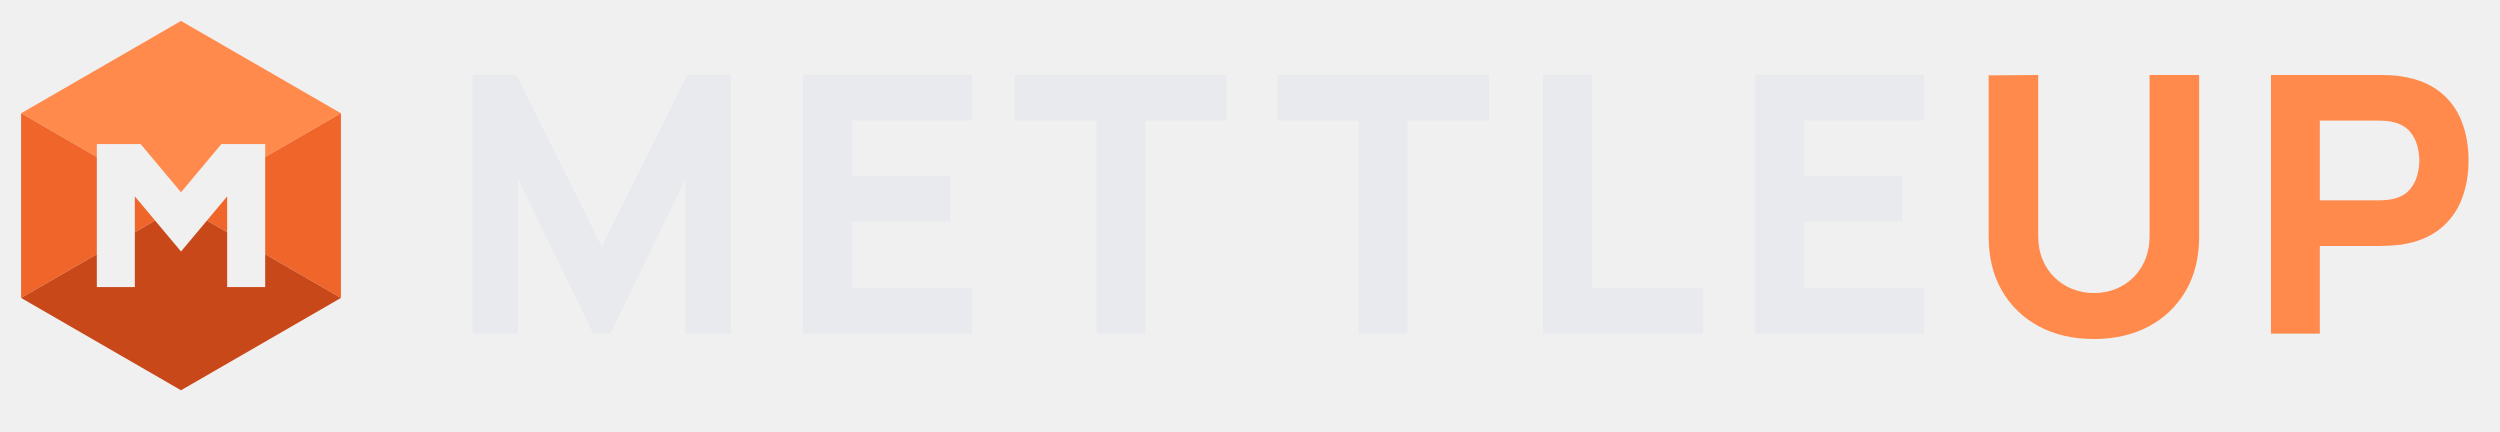
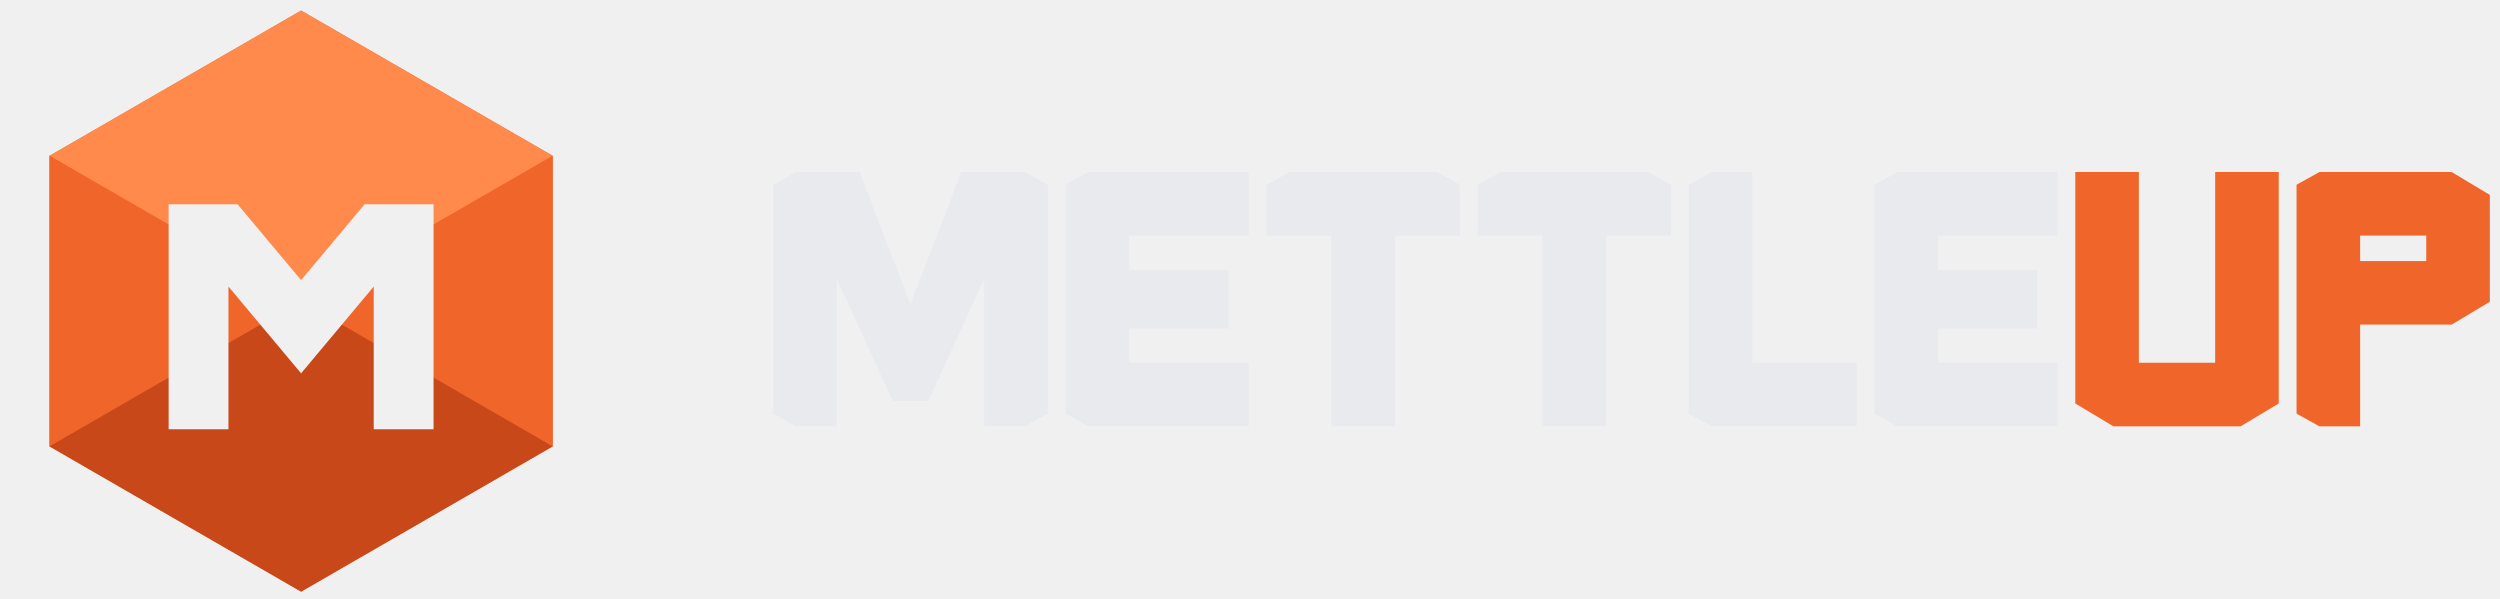
- <svg xmlns="http://www.w3.org/2000/svg" viewBox="-8 -29 966.67 167" role="img" aria-label="MettleUp">
-   <g transform="matrix(0.35 0 0 0.35 -27.61 -39.1)">
-     <mask id="mEdarkwweb" maskUnits="userSpaceOnUse" x="0" y="0" width="512" height="512">
+ <svg xmlns="http://www.w3.org/2000/svg" viewBox="-4 -4 983 235.27" role="img" aria-label="MettleUp">
+   <g transform="matrix(0.56 0 0 0.56 -28.97 -28.97)">
+     <mask id="mkwebdarkm" maskUnits="userSpaceOnUse" x="0" y="0" width="512" height="512">
      <rect width="512" height="512" fill="#fff" />
      <path d="M205 346 205 245.8 256 306.71 307 245.8 307 346 349 346 349 188 300.61 188 256 241.29 211.39 188 163 188 163 346Z" fill="#000" />
    </mask>
-     <g mask="url(#mEdarkwweb)">
+     <g mask="url(#mkwebdarkm)">
+       <path d="M256 52 432.67 154 432.67 358 256 460 79.33 358 79.33 154Z" fill="#F0662A" />
      <path d="M256 256 79.33 154 256 52ZM256 256 256 52 432.67 154Z" fill="#FF8A4C" />
      <path d="M256 256 432.67 154 432.67 358ZM256 256 79.33 358 79.33 154Z" fill="#F0662A" />
      <path d="M256 256 432.67 358 256 460ZM256 256 256 460 79.33 358Z" fill="#C9481A" />
    </g>
  </g>
-   <path d="M174.7 100V0H191.64L224.7 66.39L257.75 0H274.7V100H257.06V40.28L228.03 100H221.36L192.34 40.28V100ZM302.48 100V0H367.75V17.64H321.36V39.03H359.42V56.67H321.36V82.36H367.75V100ZM415.95 100V17.64H384.42V0H466.36V17.64H434.84V100ZM517.34 100V17.64H485.81V0H567.75V17.64H536.23V100ZM588.59 100V0H607.48V82.36H650.53V100ZM670.67 100V0H735.95V17.64H689.56V39.03H727.61V56.67H689.56V82.36H735.95V100Z" fill="#E8EAEE" />
-   <path d="M801.64 102.08Q789.56 102.08 780.39 97.19Q771.23 92.29 766.09 83.4Q760.95 74.51 760.95 62.5V0.14L780.11 0V62.36Q780.11 67.29 781.78 71.32Q783.45 75.35 786.4 78.26Q789.35 81.18 793.27 82.74Q797.2 84.31 801.64 84.31Q806.23 84.31 810.15 82.71Q814.07 81.11 816.99 78.19Q819.91 75.28 821.54 71.25Q823.17 67.22 823.17 62.36V0H842.34V62.5Q842.34 74.51 837.2 83.4Q832.06 92.29 822.89 97.19Q813.73 102.08 801.64 102.08ZM870.11 100V0H912.34Q913.8 0 916.26 0.1Q918.73 0.21 920.67 0.56Q929.63 1.94 935.36 6.46Q941.09 10.97 943.8 17.81Q946.5 24.65 946.5 33.06Q946.5 41.46 943.76 48.3Q941.02 55.14 935.29 59.65Q929.56 64.17 920.67 65.56Q918.73 65.83 916.23 65.97Q913.73 66.11 912.34 66.11H889V100ZM889 48.47H911.5Q912.96 48.47 914.7 48.33Q916.43 48.19 917.89 47.78Q921.71 46.74 923.8 44.27Q925.88 41.81 926.68 38.78Q927.48 35.76 927.48 33.06Q927.48 30.35 926.68 27.33Q925.88 24.31 923.8 21.84Q921.71 19.38 917.89 18.33Q916.43 17.92 914.7 17.78Q912.96 17.64 911.5 17.64H889Z" fill="#FF8A4C" />
+   <g transform="translate(300 63.64) scale(1)">
+     <path d="M0 95L0 5L9 0L34 0L54 52L74 0L99 0L108 5L108 95L99 100L83 100L83 42L61 90L47 90L25 42L25 100L9 100ZM124 0L187 0L187 25L140 25L140 38.5L179 38.5L179 61.5L140 61.5L140 75L187 75L187 100L124 100L115 95L115 5ZM203 0L261 0L270 5L270 25L244.5 25L244.5 100L219.5 100L219.5 25L194 25L194 5ZM286 0L344 0L353 5L353 25L327.5 25L327.5 100L302.5 100L302.5 25L277 25L277 5ZM369 0L385 0L385 75L426 75L426 100L369 100L360 95L360 5ZM442 0L505 0L505 25L458 25L458 38.5L497 38.5L497 61.5L458 61.5L458 75L505 75L505 100L442 100L433 95L433 5Z" fill="#E8EAEE" />
+     <path d="M512 0L537 0L537 75L567 75L567 0L592 0L592 91L577 100L527 100L512 91ZM599 95L599 5L608 0L660 0L675 9L675 51L660 60L624 60L624 100L608 100ZM624 35L650 35L650 25L624 25Z" fill="#F0662A" />
+   </g>
</svg>
